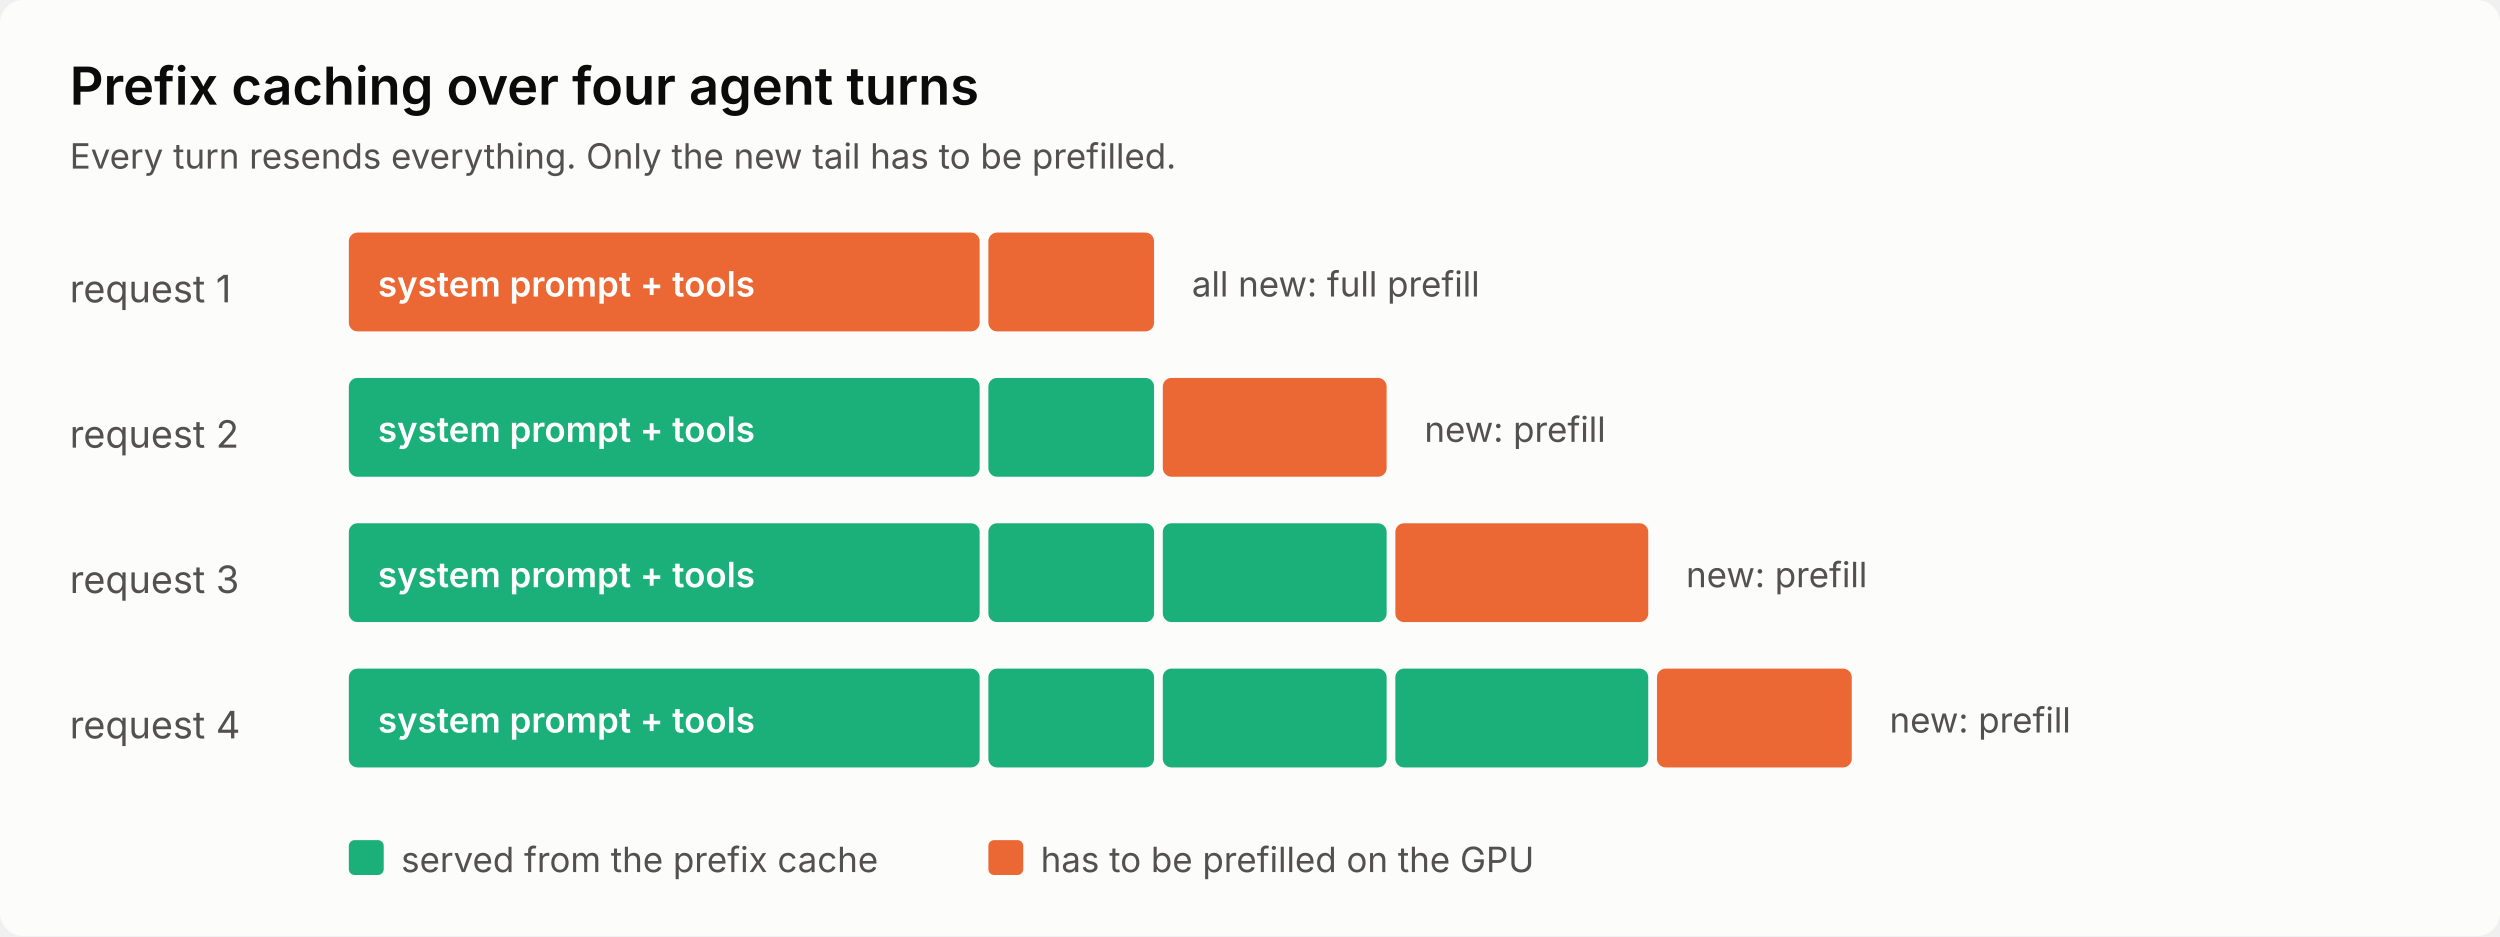
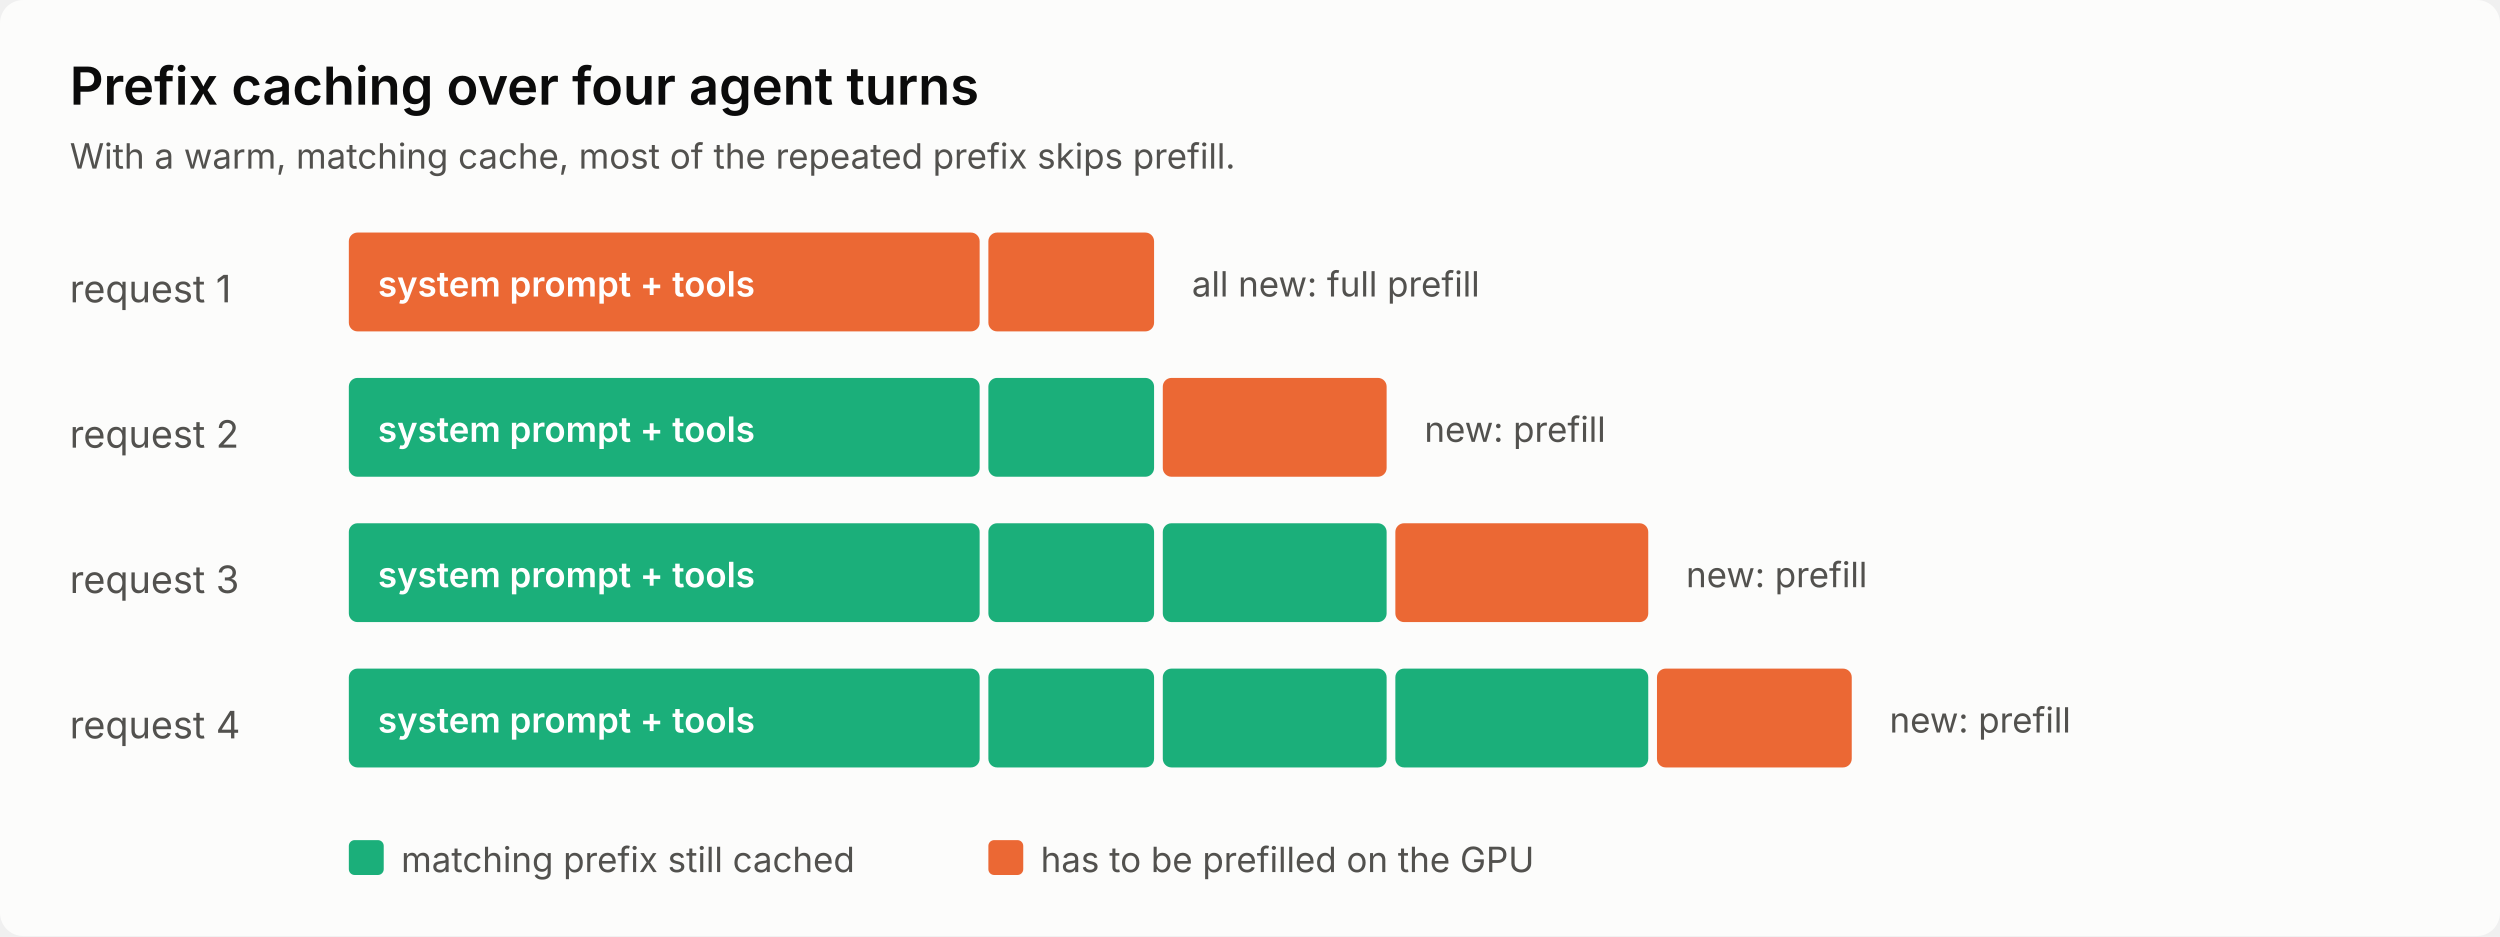
<svg xmlns="http://www.w3.org/2000/svg" viewBox="0 0 860 322" width="860" height="322" role="img">
  <style>
  .bg{fill:#fcfcfb} .t1{fill:#0b0b0b} .t2{fill:#52514e} .mu{fill:#898781} .ln{stroke:#d9d8d4}
  .s1{fill:#2a78d6} .s2{fill:#eb6834} .s3{fill:#1baf7a} .s4{fill:#eda100} .s5{fill:#e87ba4} .s0{fill:#e4e3df}
  .ar{stroke:#52514e;fill:none} .ah{fill:#52514e} .box{fill:#f0efec;stroke:#c3c2b7} .wg{stroke:#1baf7a;fill:none}
  .st1{stroke:#2a78d6} .st2{stroke:#eb6834} .st3{stroke:#1baf7a} .st4{stroke:#eda100} .st5{stroke:#e87ba4}
  text{font-family:system-ui,-apple-system,"Segoe UI",sans-serif}
  @media (prefers-color-scheme: dark){
    .bg{fill:#1a1a19} .t1{fill:#ffffff} .t2{fill:#c3c2b7} .ln{stroke:#383835}
    .s1{fill:#3987e5} .s2{fill:#d95926} .s3{fill:#199e70} .s4{fill:#c98500} .s5{fill:#d55181} .s0{fill:#383835}
    .ar{stroke:#c3c2b7} .ah{fill:#c3c2b7} .box{fill:#262625;stroke:#52514e} .wg{stroke:#199e70}
    .st1{stroke:#3987e5} .st2{stroke:#d95926} .st3{stroke:#199e70} .st4{stroke:#c98500} .st5{stroke:#d55181}
  }
</style>
  <defs>
    <marker id="a" viewBox="0 0 10 10" refX="9" refY="5" markerWidth="8" markerHeight="8" orient="auto">
      <path class="ah" d="M0,0 L10,5 L0,10 z" />
    </marker>
  </defs>
  <rect class="bg" width="860" height="322" rx="8" />
  <text class="t1" x="24" y="36" font-size="18" text-anchor="start" font-weight="600">Prefix caching over four agent turns</text>
-   <text class="t2" x="24" y="58" font-size="12" text-anchor="start" font-weight="400">Every turn resends everything. Only the new tail has to be prefilled.</text>
+   <text class="t2" x="24" y="58" font-size="12" text-anchor="start" font-weight="400">With a warm, matching cache, most of the repeated prefix skips prefill.</text>
  <text class="t2" x="24" y="104" font-size="13" text-anchor="start" font-weight="400">request 1</text>
  <rect class="s2" x="120" y="80" width="217" height="34" rx="3" />
  <text x="130" y="102" font-size="12" fill="#fff" font-weight="600">system prompt + tools</text>
  <rect class="s2" x="340" y="80" width="57" height="34" rx="3" />
  <text class="t2" x="410" y="102" font-size="12" text-anchor="start" font-weight="400">all new: full prefill</text>
  <text class="t2" x="24" y="154" font-size="13" text-anchor="start" font-weight="400">request 2</text>
  <rect class="s3" x="120" y="130" width="217" height="34" rx="3" />
  <text x="130" y="152" font-size="12" fill="#fff" font-weight="600">system prompt + tools</text>
  <rect class="s3" x="340" y="130" width="57" height="34" rx="3" />
  <rect class="s2" x="400" y="130" width="77" height="34" rx="3" />
  <text class="t2" x="490" y="152" font-size="12" text-anchor="start" font-weight="400">new: prefill</text>
  <text class="t2" x="24" y="204" font-size="13" text-anchor="start" font-weight="400">request 3</text>
  <rect class="s3" x="120" y="180" width="217" height="34" rx="3" />
  <text x="130" y="202" font-size="12" fill="#fff" font-weight="600">system prompt + tools</text>
  <rect class="s3" x="340" y="180" width="57" height="34" rx="3" />
  <rect class="s3" x="400" y="180" width="77" height="34" rx="3" />
  <rect class="s2" x="480" y="180" width="87" height="34" rx="3" />
  <text class="t2" x="580" y="202" font-size="12" text-anchor="start" font-weight="400">new: prefill</text>
  <text class="t2" x="24" y="254" font-size="13" text-anchor="start" font-weight="400">request 4</text>
  <rect class="s3" x="120" y="230" width="217" height="34" rx="3" />
  <text x="130" y="252" font-size="12" fill="#fff" font-weight="600">system prompt + tools</text>
  <rect class="s3" x="340" y="230" width="57" height="34" rx="3" />
  <rect class="s3" x="400" y="230" width="77" height="34" rx="3" />
  <rect class="s3" x="480" y="230" width="87" height="34" rx="3" />
  <rect class="s2" x="570" y="230" width="67" height="34" rx="3" />
  <text class="t2" x="650" y="252" font-size="12" text-anchor="start" font-weight="400">new: prefill</text>
  <rect class="s3" x="120" y="289" width="12" height="12" rx="2" />
-   <text class="t2" x="138" y="300" font-size="12" text-anchor="start" font-weight="400">served from the prefix cache</text>
+   <text class="t2" x="138" y="300" font-size="12" text-anchor="start" font-weight="400">matching prefix still cached</text>
  <rect class="s2" x="340" y="289" width="12" height="12" rx="2" />
  <text class="t2" x="358" y="300" font-size="12" text-anchor="start" font-weight="400">has to be prefilled on the GPU</text>
</svg>
